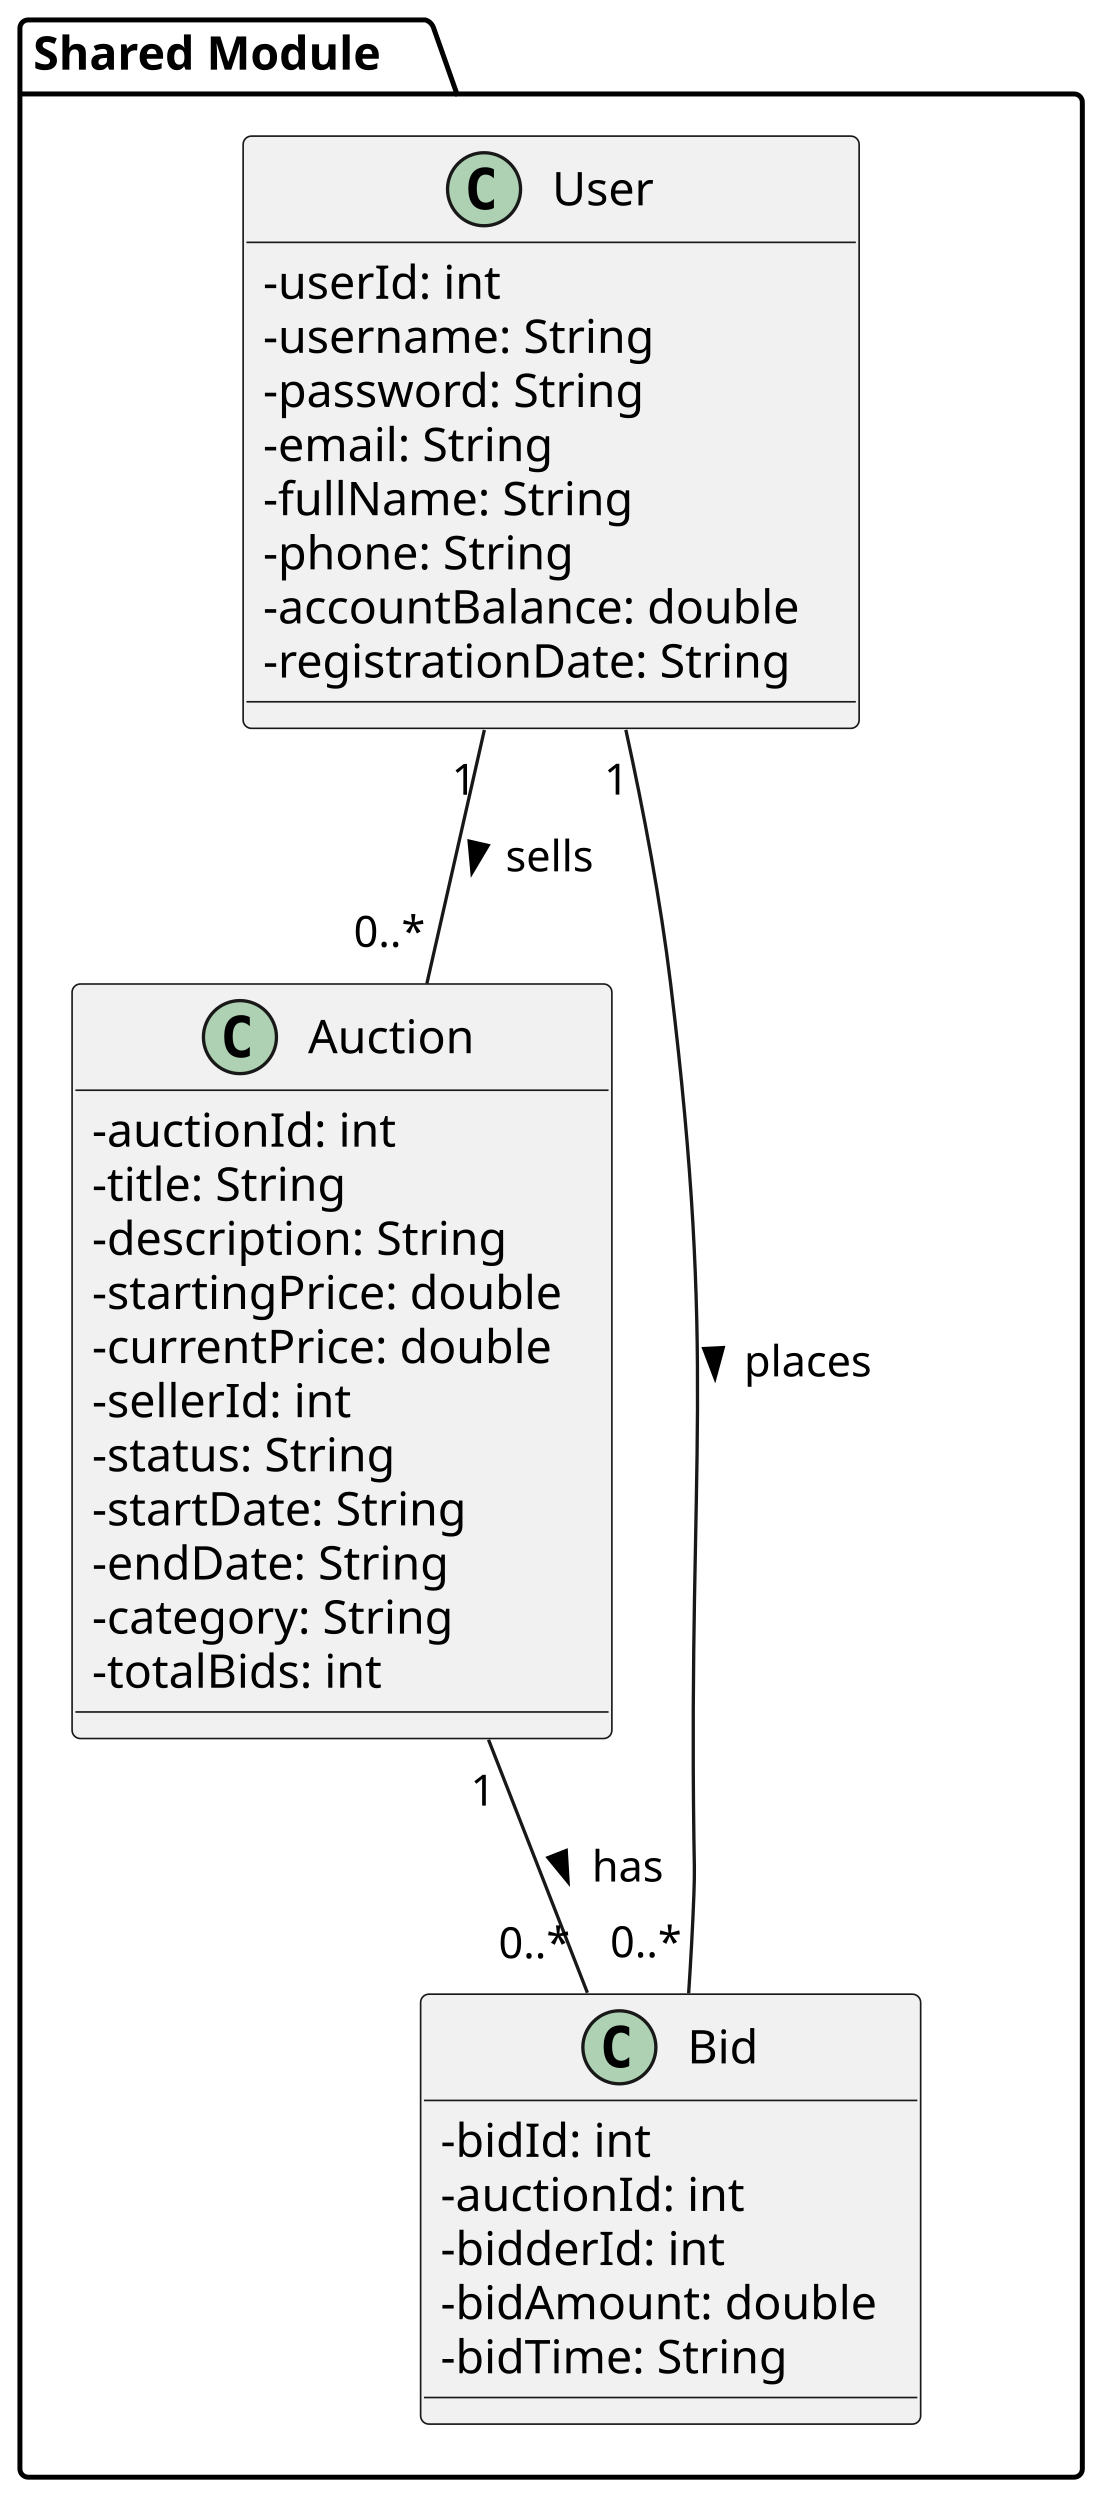
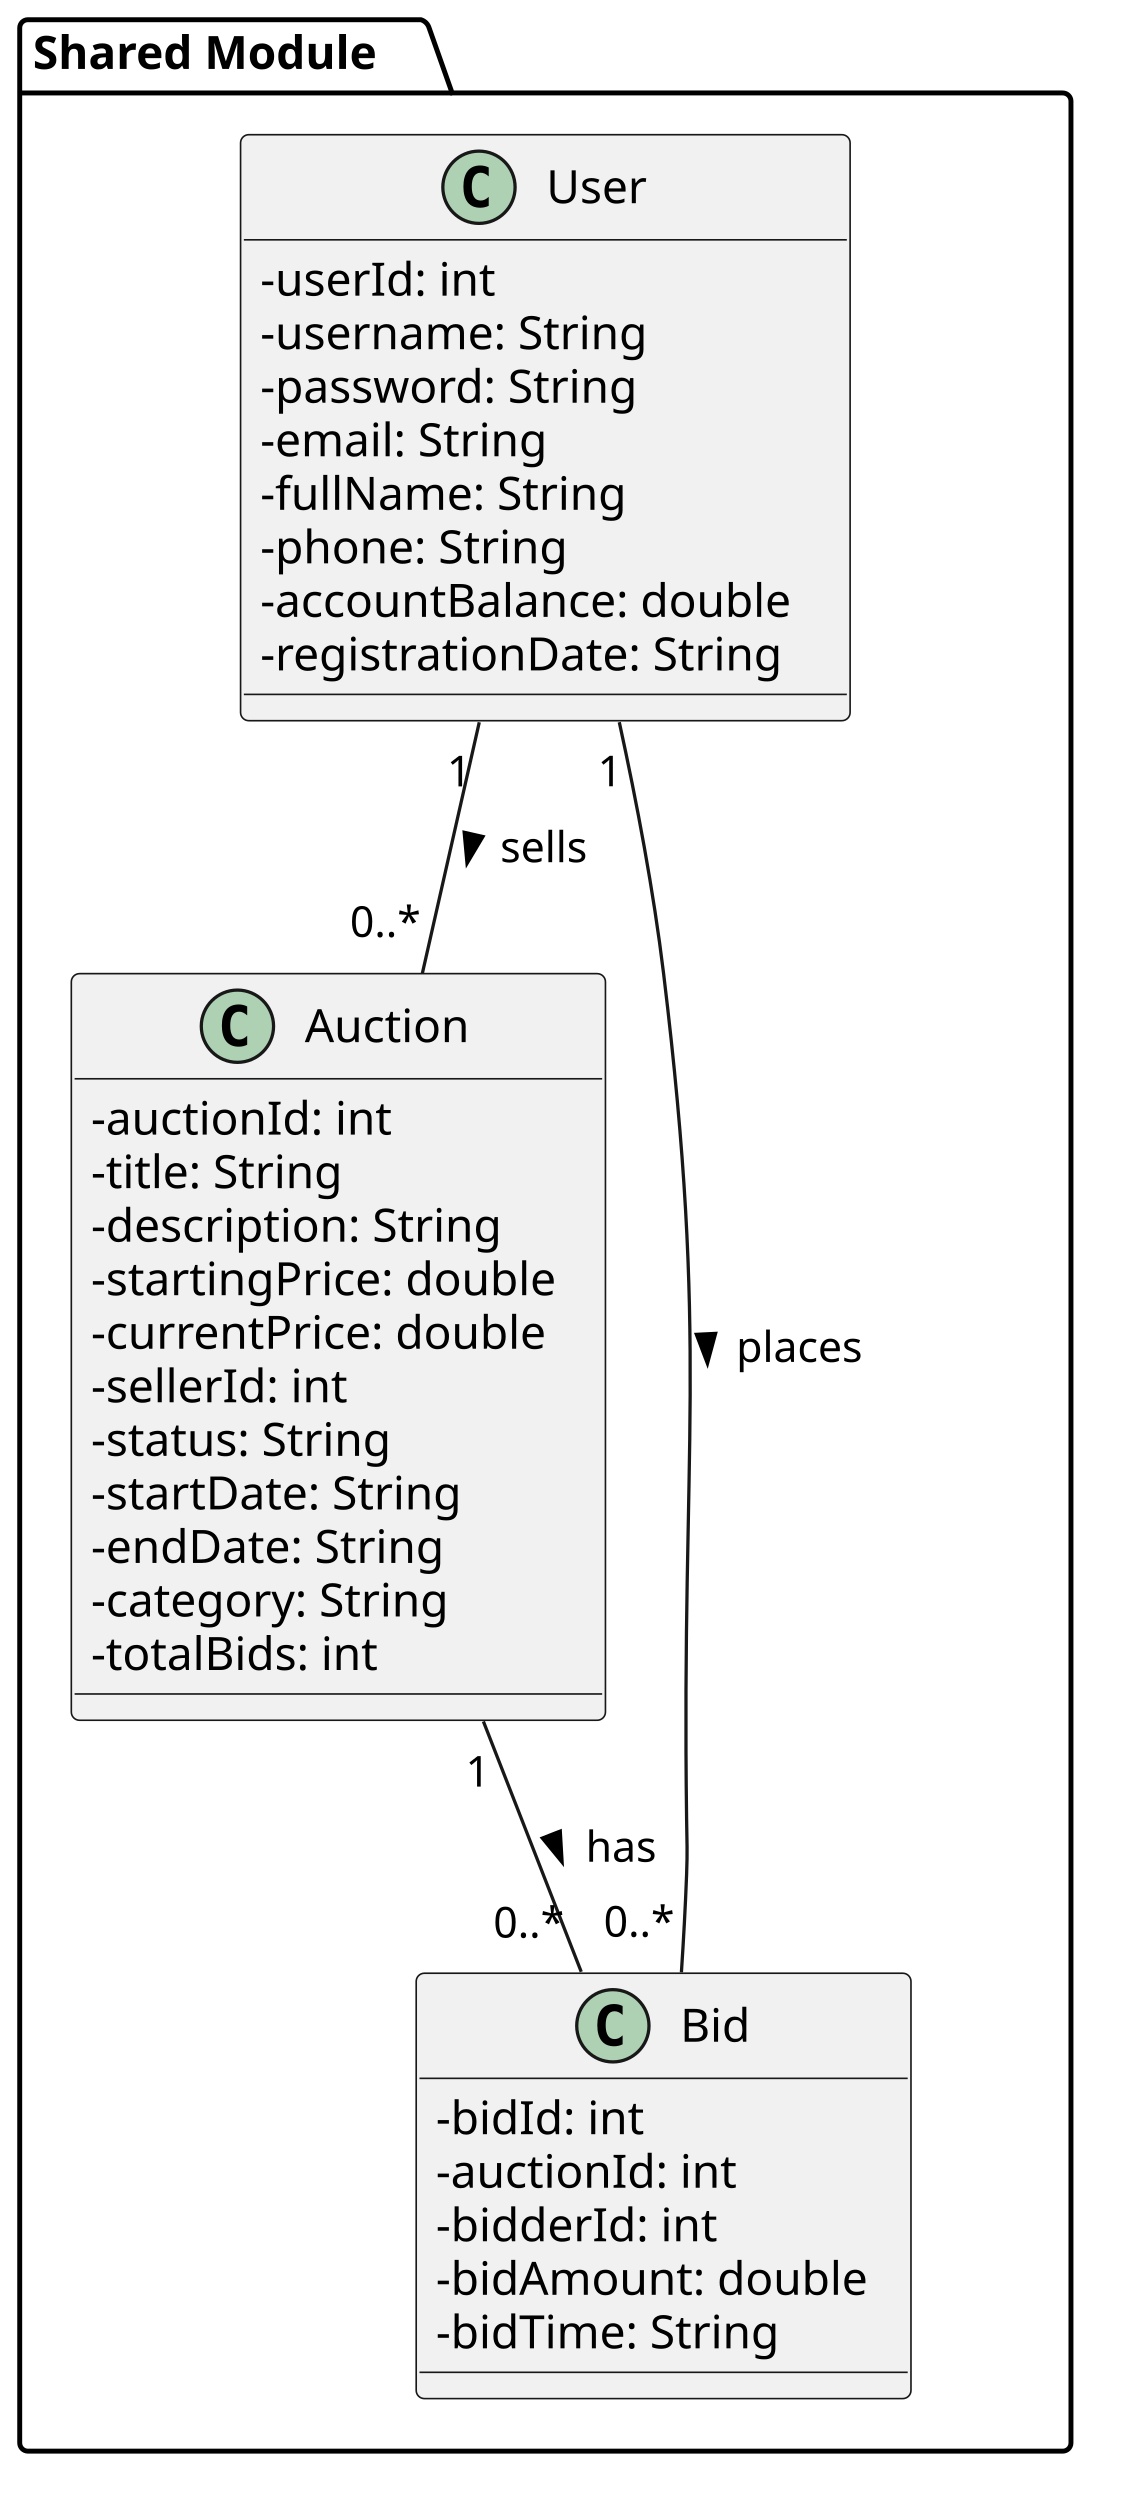
- <svg xmlns="http://www.w3.org/2000/svg" contentStyleType="text/css" data-diagram-type="CLASS" height="753px" preserveAspectRatio="none" style="width:333px;height:753px;background:#FFFFFF;" version="1.1" viewBox="0 0 333 753" width="333px" zoomAndPan="magnify">
+ <svg xmlns="http://www.w3.org/2000/svg" contentStyleType="text/css" data-diagram-type="CLASS" height="761px" preserveAspectRatio="none" style="width:341px;height:761px;background:#FFFFFF;" version="1.1" viewBox="0 0 341 761" width="341px" zoomAndPan="magnify">
  <defs />
  <g>
    <g class="cluster" data-qualified-name="Shared Module" data-source-line="4" id="ent0002">
      <path d="M8.5,6 L128.124,6 A3.75,3.75 0 0 1 130.624,8.5 L137.624,28.297 L323.5,28.297 A2.5,2.5 0 0 1 326,30.797 L326,743.63 A2.5,2.5 0 0 1 323.5,746.13 L8.5,746.13 A2.5,2.5 0 0 1 6,743.63 L6,8.5 A2.5,2.5 0 0 1 8.5,6" fill="none" style="stroke:#000000;stroke-width:1.5;" />
      <line style="stroke:#000000;stroke-width:1.5;" x1="6" x2="137.624" y1="28.297" y2="28.297" />
-       <text fill="#000000" font-family="sans-serif" font-size="14" font-weight="bold" lengthAdjust="spacing" textLength="118.624" x="10" y="20.995">Shared Module</text>
+       <text fill="#000000" font-family="sans-serif" font-size="14" font-weight="700" lengthAdjust="spacing" textLength="118.624" x="10" y="20.995">Shared Module</text>
    </g>
    <g class="entity" data-qualified-name="Shared Module.User" data-source-line="5" id="ent0003">
      <rect fill="#F1F1F1" height="178.375" rx="2.5" ry="2.5" style="stroke:#181818;stroke-width:0.5;" width="185.544" x="73.23" y="41" />
      <ellipse cx="145.797" cy="57" fill="#ADD1B2" rx="11" ry="11" style="stroke:#181818;stroke-width:1;" />
      <path d="M148.766,62.641 Q148.188,62.938 147.547,63.078 Q146.906,63.234 146.203,63.234 Q143.703,63.234 142.375,61.594 Q141.062,59.938 141.062,56.812 Q141.062,53.688 142.375,52.031 Q143.703,50.375 146.203,50.375 Q146.906,50.375 147.547,50.531 Q148.203,50.688 148.766,50.984 L148.766,53.703 Q148.141,53.125 147.547,52.859 Q146.953,52.578 146.328,52.578 Q144.984,52.578 144.297,53.656 Q143.609,54.719 143.609,56.812 Q143.609,58.906 144.297,59.984 Q144.984,61.047 146.328,61.047 Q146.953,61.047 147.547,60.781 Q148.141,60.5 148.766,59.922 L148.766,62.641 Z " fill="#000000" />
      <text fill="#000000" font-family="sans-serif" font-size="14" lengthAdjust="spacing" textLength="31.91" x="166.297" y="61.847">User</text>
      <line style="stroke:#181818;stroke-width:0.5;" x1="74.23" x2="257.774" y1="73" y2="73" />
      <text fill="#000000" font-family="sans-serif" font-size="14" lengthAdjust="spacing" textLength="76.022" x="79.23" y="89.995">-userId: int</text>
      <text fill="#000000" font-family="sans-serif" font-size="14" lengthAdjust="spacing" textLength="126.239" x="79.23" y="106.292">-username: String</text>
      <text fill="#000000" font-family="sans-serif" font-size="14" lengthAdjust="spacing" textLength="122.712" x="79.23" y="122.589">-password: String</text>
      <text fill="#000000" font-family="sans-serif" font-size="14" lengthAdjust="spacing" textLength="94.609" x="79.23" y="138.886">-email: String</text>
      <text fill="#000000" font-family="sans-serif" font-size="14" lengthAdjust="spacing" textLength="118.884" x="79.23" y="155.183">-fullName: String</text>
      <text fill="#000000" font-family="sans-serif" font-size="14" lengthAdjust="spacing" textLength="99.811" x="79.23" y="171.48">-phone: String</text>
      <text fill="#000000" font-family="sans-serif" font-size="14" lengthAdjust="spacing" textLength="173.544" x="79.23" y="187.776">-accountBalance: double</text>
      <text fill="#000000" font-family="sans-serif" font-size="14" lengthAdjust="spacing" textLength="170.543" x="79.23" y="204.073">-registrationDate: String</text>
      <line style="stroke:#181818;stroke-width:0.5;" x1="74.23" x2="257.774" y1="211.375" y2="211.375" />
    </g>
    <g class="entity" data-qualified-name="Shared Module.Auction" data-source-line="16" id="ent0004">
      <rect fill="#F1F1F1" height="227.266" rx="2.5" ry="2.5" style="stroke:#181818;stroke-width:0.5;" width="162.589" x="21.71" y="296.38" />
      <ellipse cx="72.272" cy="312.38" fill="#ADD1B2" rx="11" ry="11" style="stroke:#181818;stroke-width:1;" />
      <path d="M75.241,318.021 Q74.663,318.317 74.022,318.458 Q73.381,318.614 72.678,318.614 Q70.178,318.614 68.85,316.974 Q67.538,315.317 67.538,312.192 Q67.538,309.067 68.85,307.411 Q70.178,305.755 72.678,305.755 Q73.381,305.755 74.022,305.911 Q74.678,306.067 75.241,306.364 L75.241,309.083 Q74.616,308.505 74.022,308.239 Q73.428,307.958 72.803,307.958 Q71.46,307.958 70.772,309.036 Q70.085,310.099 70.085,312.192 Q70.085,314.286 70.772,315.364 Q71.46,316.427 72.803,316.427 Q73.428,316.427 74.022,316.161 Q74.616,315.88 75.241,315.302 L75.241,318.021 Z " fill="#000000" />
      <text fill="#000000" font-family="sans-serif" font-size="14" lengthAdjust="spacing" textLength="52.965" x="92.772" y="317.227">Auction</text>
      <line style="stroke:#181818;stroke-width:0.5;" x1="22.71" x2="183.299" y1="328.38" y2="328.38" />
      <text fill="#000000" font-family="sans-serif" font-size="14" lengthAdjust="spacing" textLength="97.453" x="27.71" y="345.375">-auctionId: int</text>
      <text fill="#000000" font-family="sans-serif" font-size="14" lengthAdjust="spacing" textLength="83.371" x="27.71" y="361.672">-title: String</text>
      <text fill="#000000" font-family="sans-serif" font-size="14" lengthAdjust="spacing" textLength="133.841" x="27.71" y="377.969">-description: String</text>
      <text fill="#000000" font-family="sans-serif" font-size="14" lengthAdjust="spacing" textLength="150.589" x="27.71" y="394.266">-startingPrice: double</text>
      <text fill="#000000" font-family="sans-serif" font-size="14" lengthAdjust="spacing" textLength="147.39" x="27.71" y="410.563">-currentPrice: double</text>
      <text fill="#000000" font-family="sans-serif" font-size="14" lengthAdjust="spacing" textLength="83.542" x="27.71" y="426.86">-sellerId: int</text>
      <text fill="#000000" font-family="sans-serif" font-size="14" lengthAdjust="spacing" textLength="99.019" x="27.71" y="443.156">-status: String</text>
      <text fill="#000000" font-family="sans-serif" font-size="14" lengthAdjust="spacing" textLength="122.069" x="27.71" y="459.453">-startDate: String</text>
      <text fill="#000000" font-family="sans-serif" font-size="14" lengthAdjust="spacing" textLength="115.835" x="27.71" y="475.75">-endDate: String</text>
      <text fill="#000000" font-family="sans-serif" font-size="14" lengthAdjust="spacing" textLength="117.872" x="27.71" y="492.047">-category: String</text>
      <text fill="#000000" font-family="sans-serif" font-size="14" lengthAdjust="spacing" textLength="94.158" x="27.71" y="508.344">-totalBids: int</text>
      <line style="stroke:#181818;stroke-width:0.5;" x1="22.71" x2="183.299" y1="515.646" y2="515.646" />
    </g>
    <g class="entity" data-qualified-name="Shared Module.Bid" data-source-line="30" id="ent0005">
      <rect fill="#F1F1F1" height="129.484" rx="2.5" ry="2.5" style="stroke:#181818;stroke-width:0.5;" width="150.612" x="126.69" y="600.65" />
      <ellipse cx="186.556" cy="616.65" fill="#ADD1B2" rx="11" ry="11" style="stroke:#181818;stroke-width:1;" />
      <path d="M189.524,622.291 Q188.946,622.587 188.306,622.728 Q187.665,622.884 186.962,622.884 Q184.462,622.884 183.134,621.244 Q181.821,619.587 181.821,616.462 Q181.821,613.337 183.134,611.681 Q184.462,610.025 186.962,610.025 Q187.665,610.025 188.306,610.181 Q188.962,610.337 189.524,610.634 L189.524,613.353 Q188.899,612.775 188.306,612.509 Q187.712,612.228 187.087,612.228 Q185.743,612.228 185.056,613.306 Q184.368,614.369 184.368,616.462 Q184.368,618.556 185.056,619.634 Q185.743,620.697 187.087,620.697 Q187.712,620.697 188.306,620.431 Q188.899,620.15 189.524,619.572 L189.524,622.291 Z " fill="#000000" />
      <text fill="#000000" font-family="sans-serif" font-size="14" lengthAdjust="spacing" textLength="22.381" x="207.056" y="621.497">Bid</text>
      <line style="stroke:#181818;stroke-width:0.5;" x1="127.69" x2="276.302" y1="632.65" y2="632.65" />
      <text fill="#000000" font-family="sans-serif" font-size="14" lengthAdjust="spacing" textLength="67.149" x="132.69" y="649.645">-bidId: int</text>
      <text fill="#000000" font-family="sans-serif" font-size="14" lengthAdjust="spacing" textLength="97.453" x="132.69" y="665.942">-auctionId: int</text>
      <text fill="#000000" font-family="sans-serif" font-size="14" lengthAdjust="spacing" textLength="90.405" x="132.69" y="682.239">-bidderId: int</text>
      <text fill="#000000" font-family="sans-serif" font-size="14" lengthAdjust="spacing" textLength="138.612" x="132.69" y="698.536">-bidAmount: double</text>
      <text fill="#000000" font-family="sans-serif" font-size="14" lengthAdjust="spacing" textLength="112.356" x="132.69" y="714.833">-bidTime: String</text>
      <line style="stroke:#181818;stroke-width:0.5;" x1="127.69" x2="276.302" y1="722.134" y2="722.134" />
    </g>
    <g class="link" data-entity-1="ent0003" data-entity-2="ent0004" data-link-type="association" data-source-line="38" id="lnk6">
      <path codeLine="38" d="M145.89,219.86 C140.38,244.16 134.34,270.82 128.57,296.27" fill="none" id="User-Auction" style="stroke:#181818;stroke-width:1;" />
      <polygon fill="#000000" points="142.165,262.823,147.03,254.651,141.298,253.352,142.165,262.823" style="stroke:#000000;stroke-width:1;" />
      <text fill="#000000" font-family="sans-serif" font-size="13" lengthAdjust="spacing" textLength="28.768" x="152.27" y="262.447">sells</text>
      <text fill="#000000" font-family="sans-serif" font-size="13" lengthAdjust="spacing" textLength="8.271" x="136.054" y="239.372">1</text>
      <text fill="#000000" font-family="sans-serif" font-size="13" lengthAdjust="spacing" textLength="23.036" x="106.516" y="285.195">0..*</text>
    </g>
    <g class="link" data-entity-1="ent0004" data-entity-2="ent0005" data-link-type="association" data-source-line="39" id="lnk7">
      <path codeLine="39" d="M147.14,523.99 C157.35,550.12 167.87,577.04 176.93,600.22" fill="none" id="Auction-Bid" style="stroke:#181818;stroke-width:1;" />
      <polygon fill="#000000" points="171.1,566.873,170.545,557.379,165.07,559.519,171.1,566.873" style="stroke:#000000;stroke-width:1;" />
      <text fill="#000000" font-family="sans-serif" font-size="13" lengthAdjust="spacing" textLength="22.979" x="178.28" y="566.717">has</text>
      <text fill="#000000" font-family="sans-serif" font-size="13" lengthAdjust="spacing" textLength="8.271" x="141.72" y="543.843">1</text>
      <text fill="#000000" font-family="sans-serif" font-size="13" lengthAdjust="spacing" textLength="23.036" x="150.161" y="589.799">0..*</text>
    </g>
    <g class="link" data-entity-1="ent0003" data-entity-2="ent0005" data-link-type="association" data-source-line="40" id="lnk8">
      <path codeLine="40" d="M188.51,219.83 C193.89,244.46 198.96,271.32 202,296.38 C215.79,409.93 207.44,439.27 209,553.65 C209.1,561.2 209.28,563.1 209,570.65 C208.64,580.27 208.08,590.43 207.42,600.38" fill="none" id="User-Bid" style="stroke:#181818;stroke-width:1;" />
      <polygon fill="#000000" points="215.348,415.07,217.834,405.89,211.964,406.182,215.348,415.07" style="stroke:#000000;stroke-width:1;" />
      <text fill="#000000" font-family="sans-serif" font-size="13" lengthAdjust="spacing" textLength="41.748" x="224.1" y="414.577">places</text>
      <text fill="#000000" font-family="sans-serif" font-size="13" lengthAdjust="spacing" textLength="8.271" x="181.937" y="239.339">1</text>
      <text fill="#000000" font-family="sans-serif" font-size="13" lengthAdjust="spacing" textLength="23.036" x="183.757" y="589.523">0..*</text>
    </g>
  </g>
</svg>
